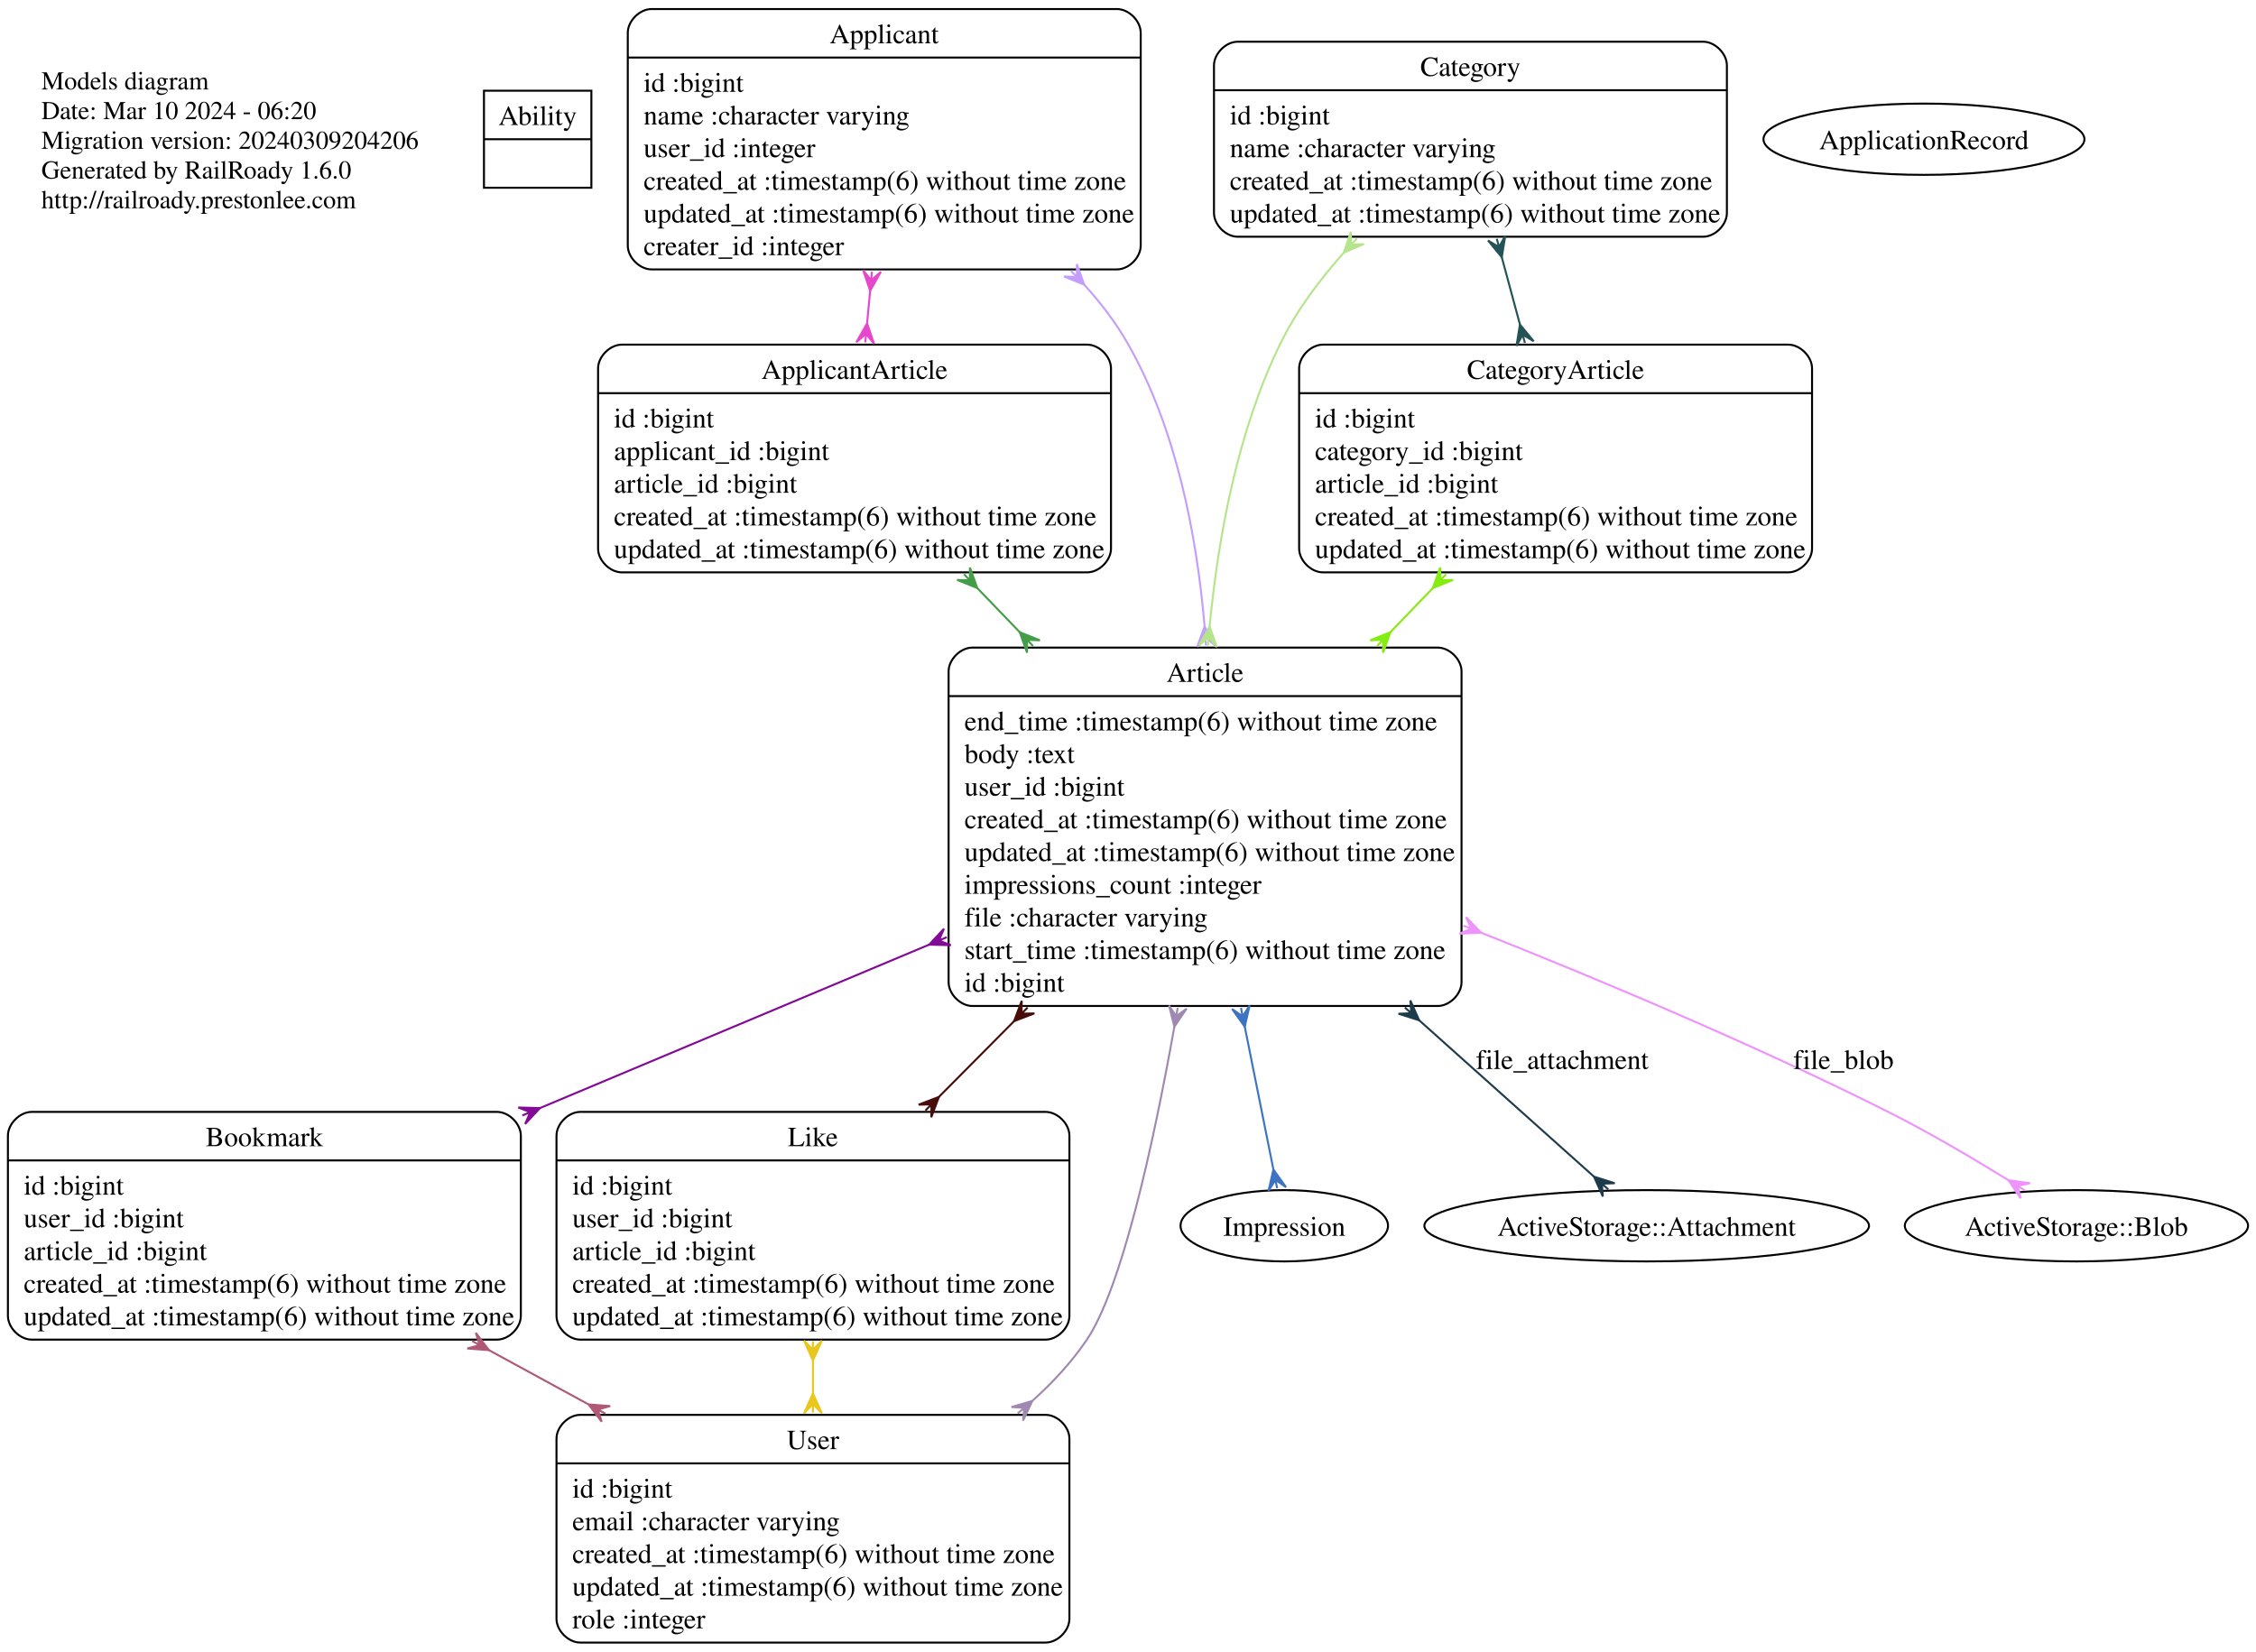
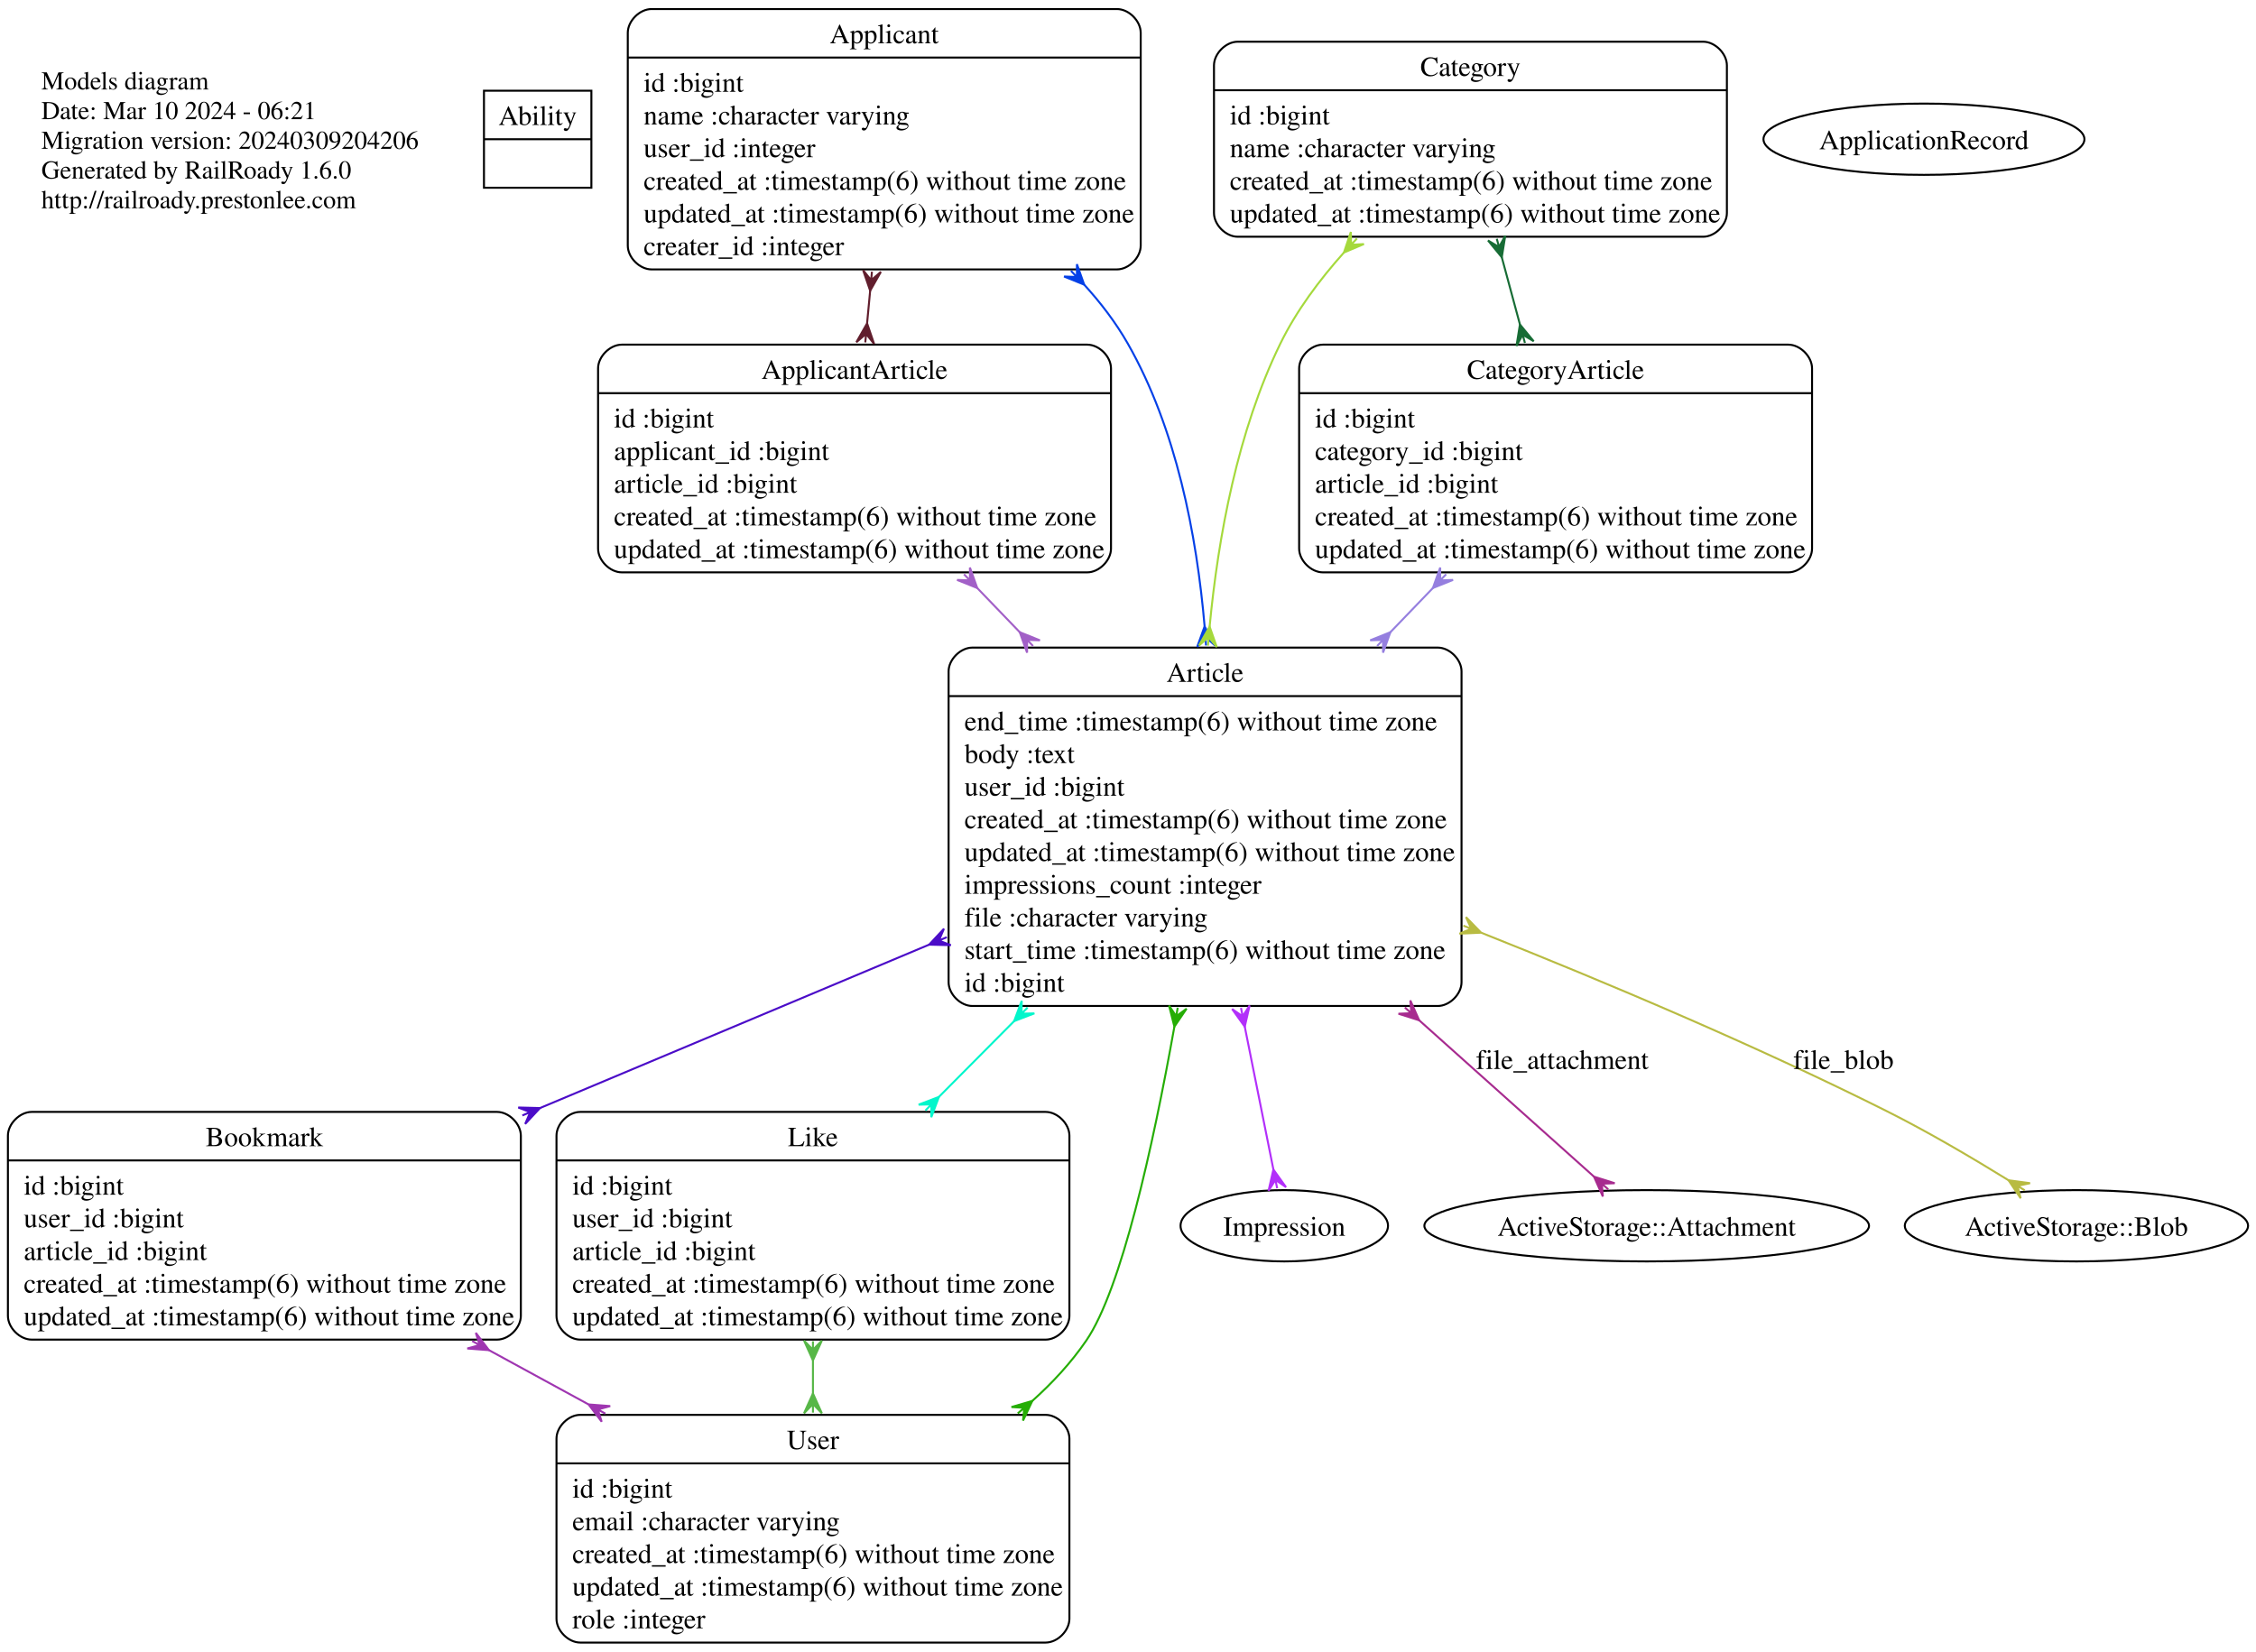
<svg xmlns="http://www.w3.org/2000/svg" width="1139pt" height="834pt" viewBox="0.00 0.00 1139.17 834.00">
  <g id="graph0" class="graph" transform="scale(1 1) rotate(0) translate(4 830)">
    <polygon fill="none" stroke="none" points="-4,4 -4,-830 1135.17,-830 1135.17,4 -4,4" />
    <g id="node1" class="node">
      <text text-anchor="start" x="16.88" y="-784.9" font-family="Times,serif" font-size="13.00">Models diagram</text>
-       <text text-anchor="start" x="16.88" y="-769.9" font-family="Times,serif" font-size="13.00">Date: Mar 10 2024 - 06:20</text>
+       <text text-anchor="start" x="16.88" y="-769.9" font-family="Times,serif" font-size="13.00">Date: Mar 10 2024 - 06:21</text>
      <text text-anchor="start" x="16.88" y="-754.9" font-family="Times,serif" font-size="13.00">Migration version: 20240309204206</text>
      <text text-anchor="start" x="16.88" y="-739.9" font-family="Times,serif" font-size="13.00">Generated by RailRoady 1.6.0</text>
      <text text-anchor="start" x="16.88" y="-724.9" font-family="Times,serif" font-size="13.00">http://railroady.prestonlee.com</text>
    </g>
    <g id="node2" class="node">
      <polygon fill="none" stroke="black" points="240.38,-735.25 240.38,-784.25 294.62,-784.25 294.62,-735.25 240.38,-735.25" />
      <text text-anchor="middle" x="267.5" y="-766.95" font-family="Times,serif" font-size="14.00">Ability</text>
      <polyline fill="none" stroke="black" points="240.38,-759.75 294.62,-759.75" />
      <text text-anchor="middle" x="267.5" y="-742.45" font-family="Times,serif" font-size="14.00"> </text>
    </g>
    <g id="node3" class="node">
      <path fill="none" stroke="black" d="M325,-694C325,-694 560,-694 560,-694 566,-694 572,-700 572,-706 572,-706 572,-813.5 572,-813.5 572,-819.5 566,-825.5 560,-825.5 560,-825.5 325,-825.5 325,-825.5 319,-825.5 313,-819.5 313,-813.5 313,-813.5 313,-706 313,-706 313,-700 319,-694 325,-694" />
      <text text-anchor="middle" x="442.5" y="-808.2" font-family="Times,serif" font-size="14.00">Applicant</text>
      <polyline fill="none" stroke="black" points="313,-801 572,-801" />
      <text text-anchor="start" x="321" y="-783.7" font-family="Times,serif" font-size="14.00">id :bigint</text>
      <text text-anchor="start" x="321" y="-767.2" font-family="Times,serif" font-size="14.00">name :character varying</text>
      <text text-anchor="start" x="321" y="-750.7" font-family="Times,serif" font-size="14.00">user_id :integer</text>
      <text text-anchor="start" x="321" y="-734.2" font-family="Times,serif" font-size="14.00">created_at :timestamp(6) without time zone</text>
      <text text-anchor="start" x="321" y="-717.7" font-family="Times,serif" font-size="14.00">updated_at :timestamp(6) without time zone</text>
      <text text-anchor="start" x="321" y="-701.2" font-family="Times,serif" font-size="14.00">creater_id :integer</text>
    </g>
    <g id="node4" class="node">
      <path fill="none" stroke="black" d="M310,-541C310,-541 545,-541 545,-541 551,-541 557,-547 557,-553 557,-553 557,-644 557,-644 557,-650 551,-656 545,-656 545,-656 310,-656 310,-656 304,-656 298,-650 298,-644 298,-644 298,-553 298,-553 298,-547 304,-541 310,-541" />
      <text text-anchor="middle" x="427.5" y="-638.7" font-family="Times,serif" font-size="14.00">ApplicantArticle</text>
      <polyline fill="none" stroke="black" points="298,-631.5 557,-631.5" />
      <text text-anchor="start" x="306" y="-614.2" font-family="Times,serif" font-size="14.00">id :bigint</text>
      <text text-anchor="start" x="306" y="-597.7" font-family="Times,serif" font-size="14.00">applicant_id :bigint</text>
      <text text-anchor="start" x="306" y="-581.2" font-family="Times,serif" font-size="14.00">article_id :bigint</text>
      <text text-anchor="start" x="306" y="-564.7" font-family="Times,serif" font-size="14.00">created_at :timestamp(6) without time zone</text>
      <text text-anchor="start" x="306" y="-548.2" font-family="Times,serif" font-size="14.00">updated_at :timestamp(6) without time zone</text>
    </g>
    <g id="edge1" class="edge">
-       <path fill="none" stroke="#e747cc" d="M435.4,-683.36C434.88,-677.85 434.36,-672.31 433.84,-666.85" />
-       <polygon fill="#e747cc" stroke="#e747cc" points="435.39,-683.23 431.84,-693.61 435.89,-688.54 436.29,-692.85 436.29,-692.85 436.29,-692.85 435.89,-688.54 440.8,-692.76 435.39,-683.23" />
-       <polygon fill="#e747cc" stroke="#e747cc" points="433.84,-666.76 437.38,-656.38 433.34,-661.45 432.93,-657.14 432.93,-657.14 432.93,-657.14 433.34,-661.45 428.42,-657.23 433.84,-666.76" />
+       <path fill="none" stroke="#611e2d" d="M435.4,-683.36C434.88,-677.85 434.36,-672.31 433.84,-666.85" />
+       <polygon fill="#611e2d" stroke="#611e2d" points="435.39,-683.23 431.84,-693.61 435.89,-688.54 436.29,-692.85 436.29,-692.85 436.29,-692.85 435.89,-688.54 440.8,-692.76 435.39,-683.23" />
+       <polygon fill="#611e2d" stroke="#611e2d" points="433.84,-666.76 437.38,-656.38 433.34,-661.45 432.93,-657.14 432.93,-657.14 432.93,-657.14 433.34,-661.45 428.42,-657.23 433.84,-666.76" />
    </g>
    <g id="node6" class="node">
      <path fill="none" stroke="black" d="M487,-322C487,-322 722,-322 722,-322 728,-322 734,-328 734,-334 734,-334 734,-491 734,-491 734,-497 728,-503 722,-503 722,-503 487,-503 487,-503 481,-503 475,-497 475,-491 475,-491 475,-334 475,-334 475,-328 481,-322 487,-322" />
      <text text-anchor="middle" x="604.5" y="-485.7" font-family="Times,serif" font-size="14.00">Article</text>
      <polyline fill="none" stroke="black" points="475,-478.5 734,-478.5" />
      <text text-anchor="start" x="483" y="-461.2" font-family="Times,serif" font-size="14.00">end_time :timestamp(6) without time zone</text>
      <text text-anchor="start" x="483" y="-444.7" font-family="Times,serif" font-size="14.00">body :text</text>
      <text text-anchor="start" x="483" y="-428.2" font-family="Times,serif" font-size="14.00">user_id :bigint</text>
      <text text-anchor="start" x="483" y="-411.7" font-family="Times,serif" font-size="14.00">created_at :timestamp(6) without time zone</text>
      <text text-anchor="start" x="483" y="-395.2" font-family="Times,serif" font-size="14.00">updated_at :timestamp(6) without time zone</text>
      <text text-anchor="start" x="483" y="-378.7" font-family="Times,serif" font-size="14.00">impressions_count :integer</text>
      <text text-anchor="start" x="483" y="-362.2" font-family="Times,serif" font-size="14.00">file :character varying</text>
      <text text-anchor="start" x="483" y="-345.7" font-family="Times,serif" font-size="14.00">start_time :timestamp(6) without time zone</text>
      <text text-anchor="start" x="483" y="-329.2" font-family="Times,serif" font-size="14.00">id :bigint</text>
    </g>
    <g id="edge2" class="edge">
-       <path fill="none" stroke="#c39efc" d="M543.29,-686.48C551.78,-677.19 559.42,-667.16 565.5,-656.5 590,-613.54 600.31,-559.75 604.27,-513.71" />
-       <polygon fill="#c39efc" stroke="#c39efc" points="543.46,-686.3 533.29,-690.42 539.77,-690.16 536.78,-693.29 536.78,-693.29 536.78,-693.29 539.77,-690.16 539.8,-696.64 543.46,-686.3" />
-       <polygon fill="#c39efc" stroke="#c39efc" points="604.27,-513.71 609.52,-504.08 604.67,-508.39 605.01,-504.07 605.01,-504.07 605.01,-504.07 604.67,-508.39 600.54,-503.39 604.27,-513.71" />
+       <path fill="none" stroke="#0440e7" d="M543.29,-686.48C551.78,-677.19 559.42,-667.16 565.5,-656.5 590,-613.54 600.31,-559.75 604.27,-513.71" />
+       <polygon fill="#0440e7" stroke="#0440e7" points="543.46,-686.3 533.29,-690.42 539.77,-690.16 536.78,-693.29 536.78,-693.29 536.78,-693.29 539.77,-690.16 539.8,-696.64 543.46,-686.3" />
+       <polygon fill="#0440e7" stroke="#0440e7" points="604.27,-513.71 609.52,-504.08 604.67,-508.39 605.01,-504.07 605.01,-504.07 605.01,-504.07 604.67,-508.39 600.54,-503.39 604.27,-513.71" />
    </g>
    <g id="edge3" class="edge">
-       <path fill="none" stroke="#449d49" d="M489.32,-533.23C496.45,-525.82 503.84,-518.14 511.27,-510.42" />
-       <polygon fill="#449d49" stroke="#449d49" points="489.46,-533.09 479.28,-537.18 485.76,-536.94 482.76,-540.06 482.76,-540.06 482.76,-540.06 485.76,-536.94 485.77,-543.42 489.46,-533.09" />
-       <polygon fill="#449d49" stroke="#449d49" points="510.93,-510.77 521.11,-506.68 514.63,-506.92 517.63,-503.8 517.63,-503.8 517.63,-503.8 514.63,-506.92 514.62,-500.44 510.93,-510.77" />
+       <path fill="none" stroke="#a260c7" d="M489.32,-533.23C496.45,-525.82 503.84,-518.14 511.27,-510.42" />
+       <polygon fill="#a260c7" stroke="#a260c7" points="489.46,-533.09 479.28,-537.18 485.76,-536.94 482.76,-540.06 482.76,-540.06 482.76,-540.06 485.76,-536.94 485.77,-543.42 489.46,-533.09" />
+       <polygon fill="#a260c7" stroke="#a260c7" points="510.93,-510.77 521.11,-506.68 514.63,-506.92 517.63,-503.8 517.63,-503.8 517.63,-503.8 514.63,-506.92 514.62,-500.44 510.93,-510.77" />
    </g>
    <g id="node5" class="node">
      <ellipse fill="none" stroke="black" cx="967.5" cy="-759.75" rx="81.04" ry="18" />
      <text text-anchor="middle" x="967.5" y="-754.7" font-family="Times,serif" font-size="14.00">ApplicationRecord</text>
    </g>
    <g id="node7" class="node">
      <path fill="none" stroke="black" d="M12,-153.5C12,-153.5 247,-153.5 247,-153.5 253,-153.5 259,-159.5 259,-165.5 259,-165.5 259,-256.5 259,-256.5 259,-262.5 253,-268.5 247,-268.5 247,-268.5 12,-268.5 12,-268.5 6,-268.5 0,-262.5 0,-256.5 0,-256.5 0,-165.5 0,-165.5 0,-159.5 6,-153.5 12,-153.5" />
      <text text-anchor="middle" x="129.5" y="-251.2" font-family="Times,serif" font-size="14.00">Bookmark</text>
      <polyline fill="none" stroke="black" points="0,-244 259,-244" />
      <text text-anchor="start" x="8" y="-226.7" font-family="Times,serif" font-size="14.00">id :bigint</text>
      <text text-anchor="start" x="8" y="-210.2" font-family="Times,serif" font-size="14.00">user_id :bigint</text>
      <text text-anchor="start" x="8" y="-193.7" font-family="Times,serif" font-size="14.00">article_id :bigint</text>
      <text text-anchor="start" x="8" y="-177.2" font-family="Times,serif" font-size="14.00">created_at :timestamp(6) without time zone</text>
      <text text-anchor="start" x="8" y="-160.7" font-family="Times,serif" font-size="14.00">updated_at :timestamp(6) without time zone</text>
    </g>
    <g id="edge5" class="edge">
-       <path fill="none" stroke="#830997" d="M465.19,-352.99C403.25,-326.97 330.5,-296.42 268.58,-270.42" />
-       <polygon fill="#830997" stroke="#830997" points="465.18,-352.98 472.65,-361.01 470.09,-355.05 474.09,-356.73 474.09,-356.73 474.09,-356.73 470.09,-355.05 476.14,-352.71 465.18,-352.98" />
-       <polygon fill="#830997" stroke="#830997" points="268.67,-270.45 261.19,-262.43 263.75,-268.38 259.76,-266.71 259.76,-266.71 259.76,-266.71 263.75,-268.38 257.7,-270.73 268.67,-270.45" />
+       <path fill="none" stroke="#4b0cc8" d="M465.19,-352.99C403.25,-326.97 330.5,-296.42 268.58,-270.42" />
+       <polygon fill="#4b0cc8" stroke="#4b0cc8" points="465.18,-352.98 472.65,-361.01 470.09,-355.05 474.09,-356.73 474.09,-356.73 474.09,-356.73 470.09,-355.05 476.14,-352.71 465.18,-352.98" />
+       <polygon fill="#4b0cc8" stroke="#4b0cc8" points="268.67,-270.45 261.19,-262.43 263.75,-268.38 259.76,-266.71 259.76,-266.71 259.76,-266.71 263.75,-268.38 257.7,-270.73 268.67,-270.45" />
    </g>
    <g id="node10" class="node">
      <path fill="none" stroke="black" d="M289,-153.5C289,-153.5 524,-153.5 524,-153.5 530,-153.5 536,-159.5 536,-165.5 536,-165.5 536,-256.5 536,-256.5 536,-262.5 530,-268.5 524,-268.5 524,-268.5 289,-268.5 289,-268.5 283,-268.5 277,-262.5 277,-256.5 277,-256.5 277,-165.5 277,-165.5 277,-159.5 283,-153.5 289,-153.5" />
      <text text-anchor="middle" x="406.5" y="-251.2" font-family="Times,serif" font-size="14.00">Like</text>
      <polyline fill="none" stroke="black" points="277,-244 536,-244" />
      <text text-anchor="start" x="285" y="-226.7" font-family="Times,serif" font-size="14.00">id :bigint</text>
      <text text-anchor="start" x="285" y="-210.2" font-family="Times,serif" font-size="14.00">user_id :bigint</text>
      <text text-anchor="start" x="285" y="-193.7" font-family="Times,serif" font-size="14.00">article_id :bigint</text>
      <text text-anchor="start" x="285" y="-177.2" font-family="Times,serif" font-size="14.00">created_at :timestamp(6) without time zone</text>
      <text text-anchor="start" x="285" y="-160.7" font-family="Times,serif" font-size="14.00">updated_at :timestamp(6) without time zone</text>
    </g>
    <g id="edge6" class="edge">
-       <path fill="none" stroke="#480d0a" d="M508.21,-314.48C495.21,-301.39 482.15,-288.22 469.92,-275.9" />
-       <polygon fill="#480d0a" stroke="#480d0a" points="508.07,-314.34 511.92,-324.6 511.82,-318.12 514.88,-321.2 514.88,-321.2 514.88,-321.2 511.82,-318.12 518.31,-318.26 508.07,-314.34" />
-       <polygon fill="#480d0a" stroke="#480d0a" points="470.11,-276.09 466.26,-265.82 466.35,-272.3 463.3,-269.23 463.3,-269.23 463.3,-269.23 466.35,-272.3 459.87,-272.16 470.11,-276.09" />
+       <path fill="none" stroke="#03f6cb" d="M508.21,-314.48C495.21,-301.39 482.15,-288.22 469.92,-275.9" />
+       <polygon fill="#03f6cb" stroke="#03f6cb" points="508.07,-314.34 511.92,-324.6 511.82,-318.12 514.88,-321.2 514.88,-321.2 514.88,-321.2 511.82,-318.12 518.31,-318.26 508.07,-314.34" />
+       <polygon fill="#03f6cb" stroke="#03f6cb" points="470.11,-276.09 466.26,-265.82 466.35,-272.3 463.3,-269.23 463.3,-269.23 463.3,-269.23 466.35,-272.3 459.87,-272.16 470.11,-276.09" />
    </g>
    <g id="node11" class="node">
      <path fill="none" stroke="black" d="M289,-0.5C289,-0.5 524,-0.5 524,-0.5 530,-0.5 536,-6.5 536,-12.5 536,-12.5 536,-103.5 536,-103.5 536,-109.5 530,-115.5 524,-115.5 524,-115.5 289,-115.5 289,-115.5 283,-115.5 277,-109.5 277,-103.5 277,-103.5 277,-12.5 277,-12.5 277,-6.5 283,-0.5 289,-0.5" />
      <text text-anchor="middle" x="406.5" y="-98.2" font-family="Times,serif" font-size="14.00">User</text>
      <polyline fill="none" stroke="black" points="277,-91 536,-91" />
      <text text-anchor="start" x="285" y="-73.7" font-family="Times,serif" font-size="14.00">id :bigint</text>
      <text text-anchor="start" x="285" y="-57.2" font-family="Times,serif" font-size="14.00">email :character varying</text>
      <text text-anchor="start" x="285" y="-40.7" font-family="Times,serif" font-size="14.00">created_at :timestamp(6) without time zone</text>
      <text text-anchor="start" x="285" y="-24.2" font-family="Times,serif" font-size="14.00">updated_at :timestamp(6) without time zone</text>
      <text text-anchor="start" x="285" y="-7.7" font-family="Times,serif" font-size="14.00">role :integer</text>
    </g>
    <g id="edge4" class="edge">
-       <path fill="none" stroke="#a188b0" d="M589.02,-311.62C578.07,-250.37 562.22,-178.88 544.5,-153 536.86,-141.84 527.41,-131.62 517.08,-122.38" />
-       <polygon fill="#a188b0" stroke="#a188b0" points="589.01,-311.57 586.31,-322.2 589.93,-316.82 590.68,-321.09 590.68,-321.09 590.68,-321.09 589.93,-316.82 595.17,-320.63 589.01,-311.57" />
-       <polygon fill="#a188b0" stroke="#a188b0" points="517.26,-122.53 512.59,-112.61 513.21,-119.07 509.92,-116.25 509.92,-116.25 509.92,-116.25 513.21,-119.07 506.74,-119.45 517.26,-122.53" />
+       <path fill="none" stroke="#25ad05" d="M589.02,-311.62C578.07,-250.37 562.22,-178.88 544.5,-153 536.86,-141.84 527.41,-131.62 517.08,-122.38" />
+       <polygon fill="#25ad05" stroke="#25ad05" points="589.01,-311.57 586.31,-322.2 589.93,-316.82 590.68,-321.09 590.68,-321.09 590.68,-321.09 589.93,-316.82 595.17,-320.63 589.01,-311.57" />
+       <polygon fill="#25ad05" stroke="#25ad05" points="517.26,-122.53 512.59,-112.61 513.21,-119.07 509.92,-116.25 509.92,-116.25 509.92,-116.25 513.21,-119.07 506.74,-119.45 517.26,-122.53" />
    </g>
    <g id="node12" class="node">
      <ellipse fill="none" stroke="black" cx="644.5" cy="-211" rx="52.38" ry="18" />
      <text text-anchor="middle" x="644.5" y="-205.95" font-family="Times,serif" font-size="14.00">Impression</text>
    </g>
    <g id="edge7" class="edge">
-       <path fill="none" stroke="#3c73c2" d="M624.49,-311.81C629.85,-285.09 635.21,-258.36 639.03,-239.29" />
-       <polygon fill="#3c73c2" stroke="#3c73c2" points="624.54,-311.54 618.16,-320.46 623.49,-316.77 622.64,-321.02 622.64,-321.02 622.64,-321.02 623.49,-316.77 626.99,-322.23 624.54,-311.54" />
-       <polygon fill="#3c73c2" stroke="#3c73c2" points="639,-239.41 645.38,-230.49 640.05,-234.18 640.9,-229.93 640.9,-229.93 640.9,-229.93 640.05,-234.18 636.56,-228.72 639,-239.41" />
+       <path fill="none" stroke="#b22ffa" d="M624.49,-311.81C629.85,-285.09 635.21,-258.36 639.03,-239.29" />
+       <polygon fill="#b22ffa" stroke="#b22ffa" points="624.54,-311.54 618.16,-320.46 623.49,-316.77 622.64,-321.02 622.64,-321.02 622.64,-321.02 623.49,-316.77 626.99,-322.23 624.54,-311.54" />
+       <polygon fill="#b22ffa" stroke="#b22ffa" points="639,-239.41 645.38,-230.49 640.05,-234.18 640.9,-229.93 640.9,-229.93 640.9,-229.93 640.05,-234.18 636.56,-228.72 639,-239.41" />
    </g>
    <g id="node13" class="node">
      <ellipse fill="none" stroke="black" cx="827.5" cy="-211" rx="112.26" ry="18" />
      <text text-anchor="middle" x="827.5" y="-205.95" font-family="Times,serif" font-size="14.00">ActiveStorage::Attachment</text>
    </g>
    <g id="edge8" class="edge">
-       <path fill="none" stroke="#1e3b4b" d="M712.3,-315.06C745.24,-285.59 778.62,-255.73 800.91,-235.79" />
-       <polygon fill="#1e3b4b" stroke="#1e3b4b" points="712.61,-314.78 702.16,-318.09 708.64,-318.34 705.41,-321.23 705.41,-321.23 705.41,-321.23 708.64,-318.34 708.16,-324.8 712.61,-314.78" />
-       <polygon fill="#1e3b4b" stroke="#1e3b4b" points="800.9,-235.8 811.35,-232.49 804.87,-232.24 808.1,-229.36 808.1,-229.36 808.1,-229.36 804.87,-232.24 805.35,-225.78 800.9,-235.8" />
+       <path fill="none" stroke="#a72b8f" d="M712.3,-315.06C745.24,-285.59 778.62,-255.73 800.91,-235.79" />
+       <polygon fill="#a72b8f" stroke="#a72b8f" points="712.61,-314.78 702.16,-318.09 708.64,-318.34 705.41,-321.23 705.41,-321.23 705.41,-321.23 708.64,-318.34 708.16,-324.8 712.61,-314.78" />
+       <polygon fill="#a72b8f" stroke="#a72b8f" points="800.9,-235.8 811.35,-232.49 804.87,-232.24 808.1,-229.36 808.1,-229.36 808.1,-229.36 804.87,-232.24 805.35,-225.78 800.9,-235.8" />
      <text text-anchor="middle" x="784.88" y="-290.2" font-family="Times,serif" font-size="14.00">file_attachment</text>
    </g>
    <g id="node14" class="node">
      <ellipse fill="none" stroke="black" cx="1044.5" cy="-211" rx="86.67" ry="18" />
      <text text-anchor="middle" x="1044.5" y="-205.95" font-family="Times,serif" font-size="14.00">ActiveStorage::Blob</text>
    </g>
    <g id="edge9" class="edge">
-       <path fill="none" stroke="#ee92fc" d="M743.95,-359C807.31,-333.81 882.66,-301.97 948.5,-269 969.65,-258.41 992.45,-244.96 1010.52,-233.79" />
-       <polygon fill="#ee92fc" stroke="#ee92fc" points="743.89,-359.02 732.94,-358.52 738.93,-360.99 734.91,-362.58 734.91,-362.58 734.91,-362.58 738.93,-360.99 736.25,-366.89 743.89,-359.02" />
-       <polygon fill="#ee92fc" stroke="#ee92fc" points="1010.22,-233.98 1021.08,-232.51 1014.74,-231.16 1018.42,-228.87 1018.42,-228.87 1018.42,-228.87 1014.74,-231.16 1016.32,-224.87 1010.22,-233.98" />
+       <path fill="none" stroke="#b8bb42" d="M743.95,-359C807.31,-333.81 882.66,-301.97 948.5,-269 969.65,-258.41 992.45,-244.96 1010.52,-233.79" />
+       <polygon fill="#b8bb42" stroke="#b8bb42" points="743.89,-359.02 732.94,-358.52 738.93,-360.99 734.91,-362.58 734.91,-362.58 734.91,-362.58 738.93,-360.99 736.25,-366.89 743.89,-359.02" />
+       <polygon fill="#b8bb42" stroke="#b8bb42" points="1010.22,-233.98 1021.08,-232.51 1014.74,-231.16 1018.42,-228.87 1018.42,-228.87 1018.42,-228.87 1014.74,-231.16 1016.32,-224.87 1010.22,-233.98" />
      <text text-anchor="middle" x="926.88" y="-290.2" font-family="Times,serif" font-size="14.00">file_blob</text>
    </g>
    <g id="edge10" class="edge">
-       <path fill="none" stroke="#b05977" d="M242.81,-148.23C259.41,-139.18 276.5,-129.86 293.1,-120.82" />
-       <polygon fill="#b05977" stroke="#b05977" points="242.9,-148.18 231.97,-149.02 238.22,-150.74 234.41,-152.81 234.41,-152.81 234.41,-152.81 238.22,-150.74 236.27,-156.92 242.9,-148.18" />
-       <polygon fill="#b05977" stroke="#b05977" points="293.19,-120.77 304.13,-119.93 297.88,-118.21 301.68,-116.14 301.68,-116.14 301.68,-116.14 297.88,-118.21 299.82,-112.03 293.19,-120.77" />
+       <path fill="none" stroke="#9f36b1" d="M242.81,-148.23C259.41,-139.18 276.5,-129.86 293.1,-120.82" />
+       <polygon fill="#9f36b1" stroke="#9f36b1" points="242.9,-148.18 231.97,-149.02 238.22,-150.74 234.41,-152.81 234.41,-152.81 234.41,-152.81 238.22,-150.74 236.27,-156.92 242.9,-148.18" />
+       <polygon fill="#9f36b1" stroke="#9f36b1" points="293.19,-120.77 304.13,-119.93 297.88,-118.21 301.68,-116.14 301.68,-116.14 301.68,-116.14 297.88,-118.21 299.82,-112.03 293.19,-120.77" />
    </g>
    <g id="node8" class="node">
      <path fill="none" stroke="black" d="M621,-710.5C621,-710.5 856,-710.5 856,-710.5 862,-710.5 868,-716.5 868,-722.5 868,-722.5 868,-797 868,-797 868,-803 862,-809 856,-809 856,-809 621,-809 621,-809 615,-809 609,-803 609,-797 609,-797 609,-722.5 609,-722.5 609,-716.5 615,-710.5 621,-710.5" />
      <text text-anchor="middle" x="738.5" y="-791.7" font-family="Times,serif" font-size="14.00">Category</text>
      <polyline fill="none" stroke="black" points="609,-784.5 868,-784.5" />
      <text text-anchor="start" x="617" y="-767.2" font-family="Times,serif" font-size="14.00">id :bigint</text>
      <text text-anchor="start" x="617" y="-750.7" font-family="Times,serif" font-size="14.00">name :character varying</text>
      <text text-anchor="start" x="617" y="-734.2" font-family="Times,serif" font-size="14.00">created_at :timestamp(6) without time zone</text>
      <text text-anchor="start" x="617" y="-717.7" font-family="Times,serif" font-size="14.00">updated_at :timestamp(6) without time zone</text>
    </g>
    <g id="edge12" class="edge">
-       <path fill="none" stroke="#b4e58a" d="M674.67,-702.58C662.24,-688.69 650.57,-673.02 642.5,-656.5 620.98,-612.45 611.12,-559.03 606.79,-513.51" />
-       <polygon fill="#b4e58a" stroke="#b4e58a" points="674.62,-702.52 678.11,-712.91 678.24,-706.43 681.18,-709.61 681.18,-709.61 681.18,-709.61 678.24,-706.43 684.71,-706.8 674.62,-702.52" />
-       <polygon fill="#b4e58a" stroke="#b4e58a" points="606.8,-513.62 610.41,-503.27 606.33,-508.31 605.95,-503.99 605.95,-503.99 605.95,-503.99 606.33,-508.31 601.44,-504.05 606.8,-513.62" />
+       <path fill="none" stroke="#a5d93c" d="M674.67,-702.58C662.24,-688.69 650.57,-673.02 642.5,-656.5 620.98,-612.45 611.12,-559.03 606.79,-513.51" />
+       <polygon fill="#a5d93c" stroke="#a5d93c" points="674.62,-702.52 678.11,-712.91 678.24,-706.43 681.18,-709.61 681.18,-709.61 681.18,-709.61 678.24,-706.43 684.71,-706.8 674.62,-702.52" />
+       <polygon fill="#a5d93c" stroke="#a5d93c" points="606.8,-513.62 610.41,-503.27 606.33,-508.31 605.95,-503.99 605.95,-503.99 605.95,-503.99 606.33,-508.31 601.44,-504.05 606.8,-513.62" />
    </g>
    <g id="node9" class="node">
      <path fill="none" stroke="black" d="M664,-541C664,-541 899,-541 899,-541 905,-541 911,-547 911,-553 911,-553 911,-644 911,-644 911,-650 905,-656 899,-656 899,-656 664,-656 664,-656 658,-656 652,-650 652,-644 652,-644 652,-553 652,-553 652,-547 658,-541 664,-541" />
      <text text-anchor="middle" x="781.5" y="-638.7" font-family="Times,serif" font-size="14.00">CategoryArticle</text>
      <polyline fill="none" stroke="black" points="652,-631.5 911,-631.5" />
      <text text-anchor="start" x="660" y="-614.2" font-family="Times,serif" font-size="14.00">id :bigint</text>
      <text text-anchor="start" x="660" y="-597.7" font-family="Times,serif" font-size="14.00">category_id :bigint</text>
      <text text-anchor="start" x="660" y="-581.2" font-family="Times,serif" font-size="14.00">article_id :bigint</text>
      <text text-anchor="start" x="660" y="-564.7" font-family="Times,serif" font-size="14.00">created_at :timestamp(6) without time zone</text>
      <text text-anchor="start" x="660" y="-548.2" font-family="Times,serif" font-size="14.00">updated_at :timestamp(6) without time zone</text>
    </g>
    <g id="edge11" class="edge">
-       <path fill="none" stroke="#235356" d="M754.28,-700.32C757.28,-689.19 760.45,-677.46 763.52,-666.1" />
-       <polygon fill="#235356" stroke="#235356" points="754.33,-700.13 747.38,-708.61 752.94,-705.28 751.81,-709.46 751.81,-709.46 751.81,-709.46 752.94,-705.28 756.07,-710.95 754.33,-700.13" />
-       <polygon fill="#235356" stroke="#235356" points="763.49,-666.2 770.44,-657.72 764.88,-661.05 766.01,-656.87 766.01,-656.87 766.01,-656.87 764.88,-661.05 761.75,-655.38 763.49,-666.2" />
+       <path fill="none" stroke="#176c35" d="M754.28,-700.32C757.28,-689.19 760.45,-677.46 763.52,-666.1" />
+       <polygon fill="#176c35" stroke="#176c35" points="754.33,-700.13 747.38,-708.61 752.94,-705.28 751.81,-709.46 751.81,-709.46 751.81,-709.46 752.94,-705.28 756.07,-710.95 754.33,-700.13" />
+       <polygon fill="#176c35" stroke="#176c35" points="763.49,-666.2 770.44,-657.72 764.88,-661.05 766.01,-656.87 766.01,-656.87 766.01,-656.87 764.88,-661.05 761.75,-655.38 763.49,-666.2" />
    </g>
    <g id="edge13" class="edge">
-       <path fill="none" stroke="#84ec0e" d="M719.68,-533.23C712.55,-525.82 705.16,-518.14 697.73,-510.42" />
-       <polygon fill="#84ec0e" stroke="#84ec0e" points="719.54,-533.09 723.23,-543.42 723.24,-536.94 726.24,-540.06 726.24,-540.06 726.24,-540.06 723.24,-536.94 729.72,-537.18 719.54,-533.09" />
-       <polygon fill="#84ec0e" stroke="#84ec0e" points="698.07,-510.77 694.38,-500.44 694.37,-506.92 691.37,-503.8 691.37,-503.8 691.37,-503.8 694.37,-506.92 687.89,-506.68 698.07,-510.77" />
+       <path fill="none" stroke="#957fdf" d="M719.68,-533.23C712.55,-525.82 705.16,-518.14 697.73,-510.42" />
+       <polygon fill="#957fdf" stroke="#957fdf" points="719.54,-533.09 723.23,-543.42 723.24,-536.94 726.24,-540.06 726.24,-540.06 726.24,-540.06 723.24,-536.94 729.72,-537.18 719.54,-533.09" />
+       <polygon fill="#957fdf" stroke="#957fdf" points="698.07,-510.77 694.38,-500.44 694.37,-506.92 691.37,-503.8 691.37,-503.8 691.37,-503.8 694.37,-506.92 687.89,-506.68 698.07,-510.77" />
    </g>
    <g id="edge14" class="edge">
-       <path fill="none" stroke="#e9c71c" d="M406.5,-143.19C406.5,-137.52 406.5,-131.77 406.5,-126.1" />
-       <polygon fill="#e9c71c" stroke="#e9c71c" points="406.5,-143.01 402,-153.01 406.5,-148.34 406.5,-152.67 406.5,-152.67 406.5,-152.67 406.5,-148.34 411,-153.01 406.5,-143.01" />
-       <polygon fill="#e9c71c" stroke="#e9c71c" points="406.5,-126.31 411,-116.31 406.5,-120.97 406.5,-116.64 406.5,-116.64 406.5,-116.64 406.5,-120.97 402,-116.31 406.5,-126.31" />
+       <path fill="none" stroke="#57b747" d="M406.5,-143.19C406.5,-137.52 406.5,-131.77 406.5,-126.1" />
+       <polygon fill="#57b747" stroke="#57b747" points="406.5,-143.01 402,-153.01 406.5,-148.34 406.5,-152.67 406.5,-152.67 406.5,-152.67 406.5,-148.34 411,-153.01 406.5,-143.01" />
+       <polygon fill="#57b747" stroke="#57b747" points="406.5,-126.31 411,-116.31 406.5,-120.97 406.5,-116.64 406.5,-116.64 406.5,-116.64 406.5,-120.97 402,-116.31 406.5,-126.31" />
    </g>
  </g>
</svg>
